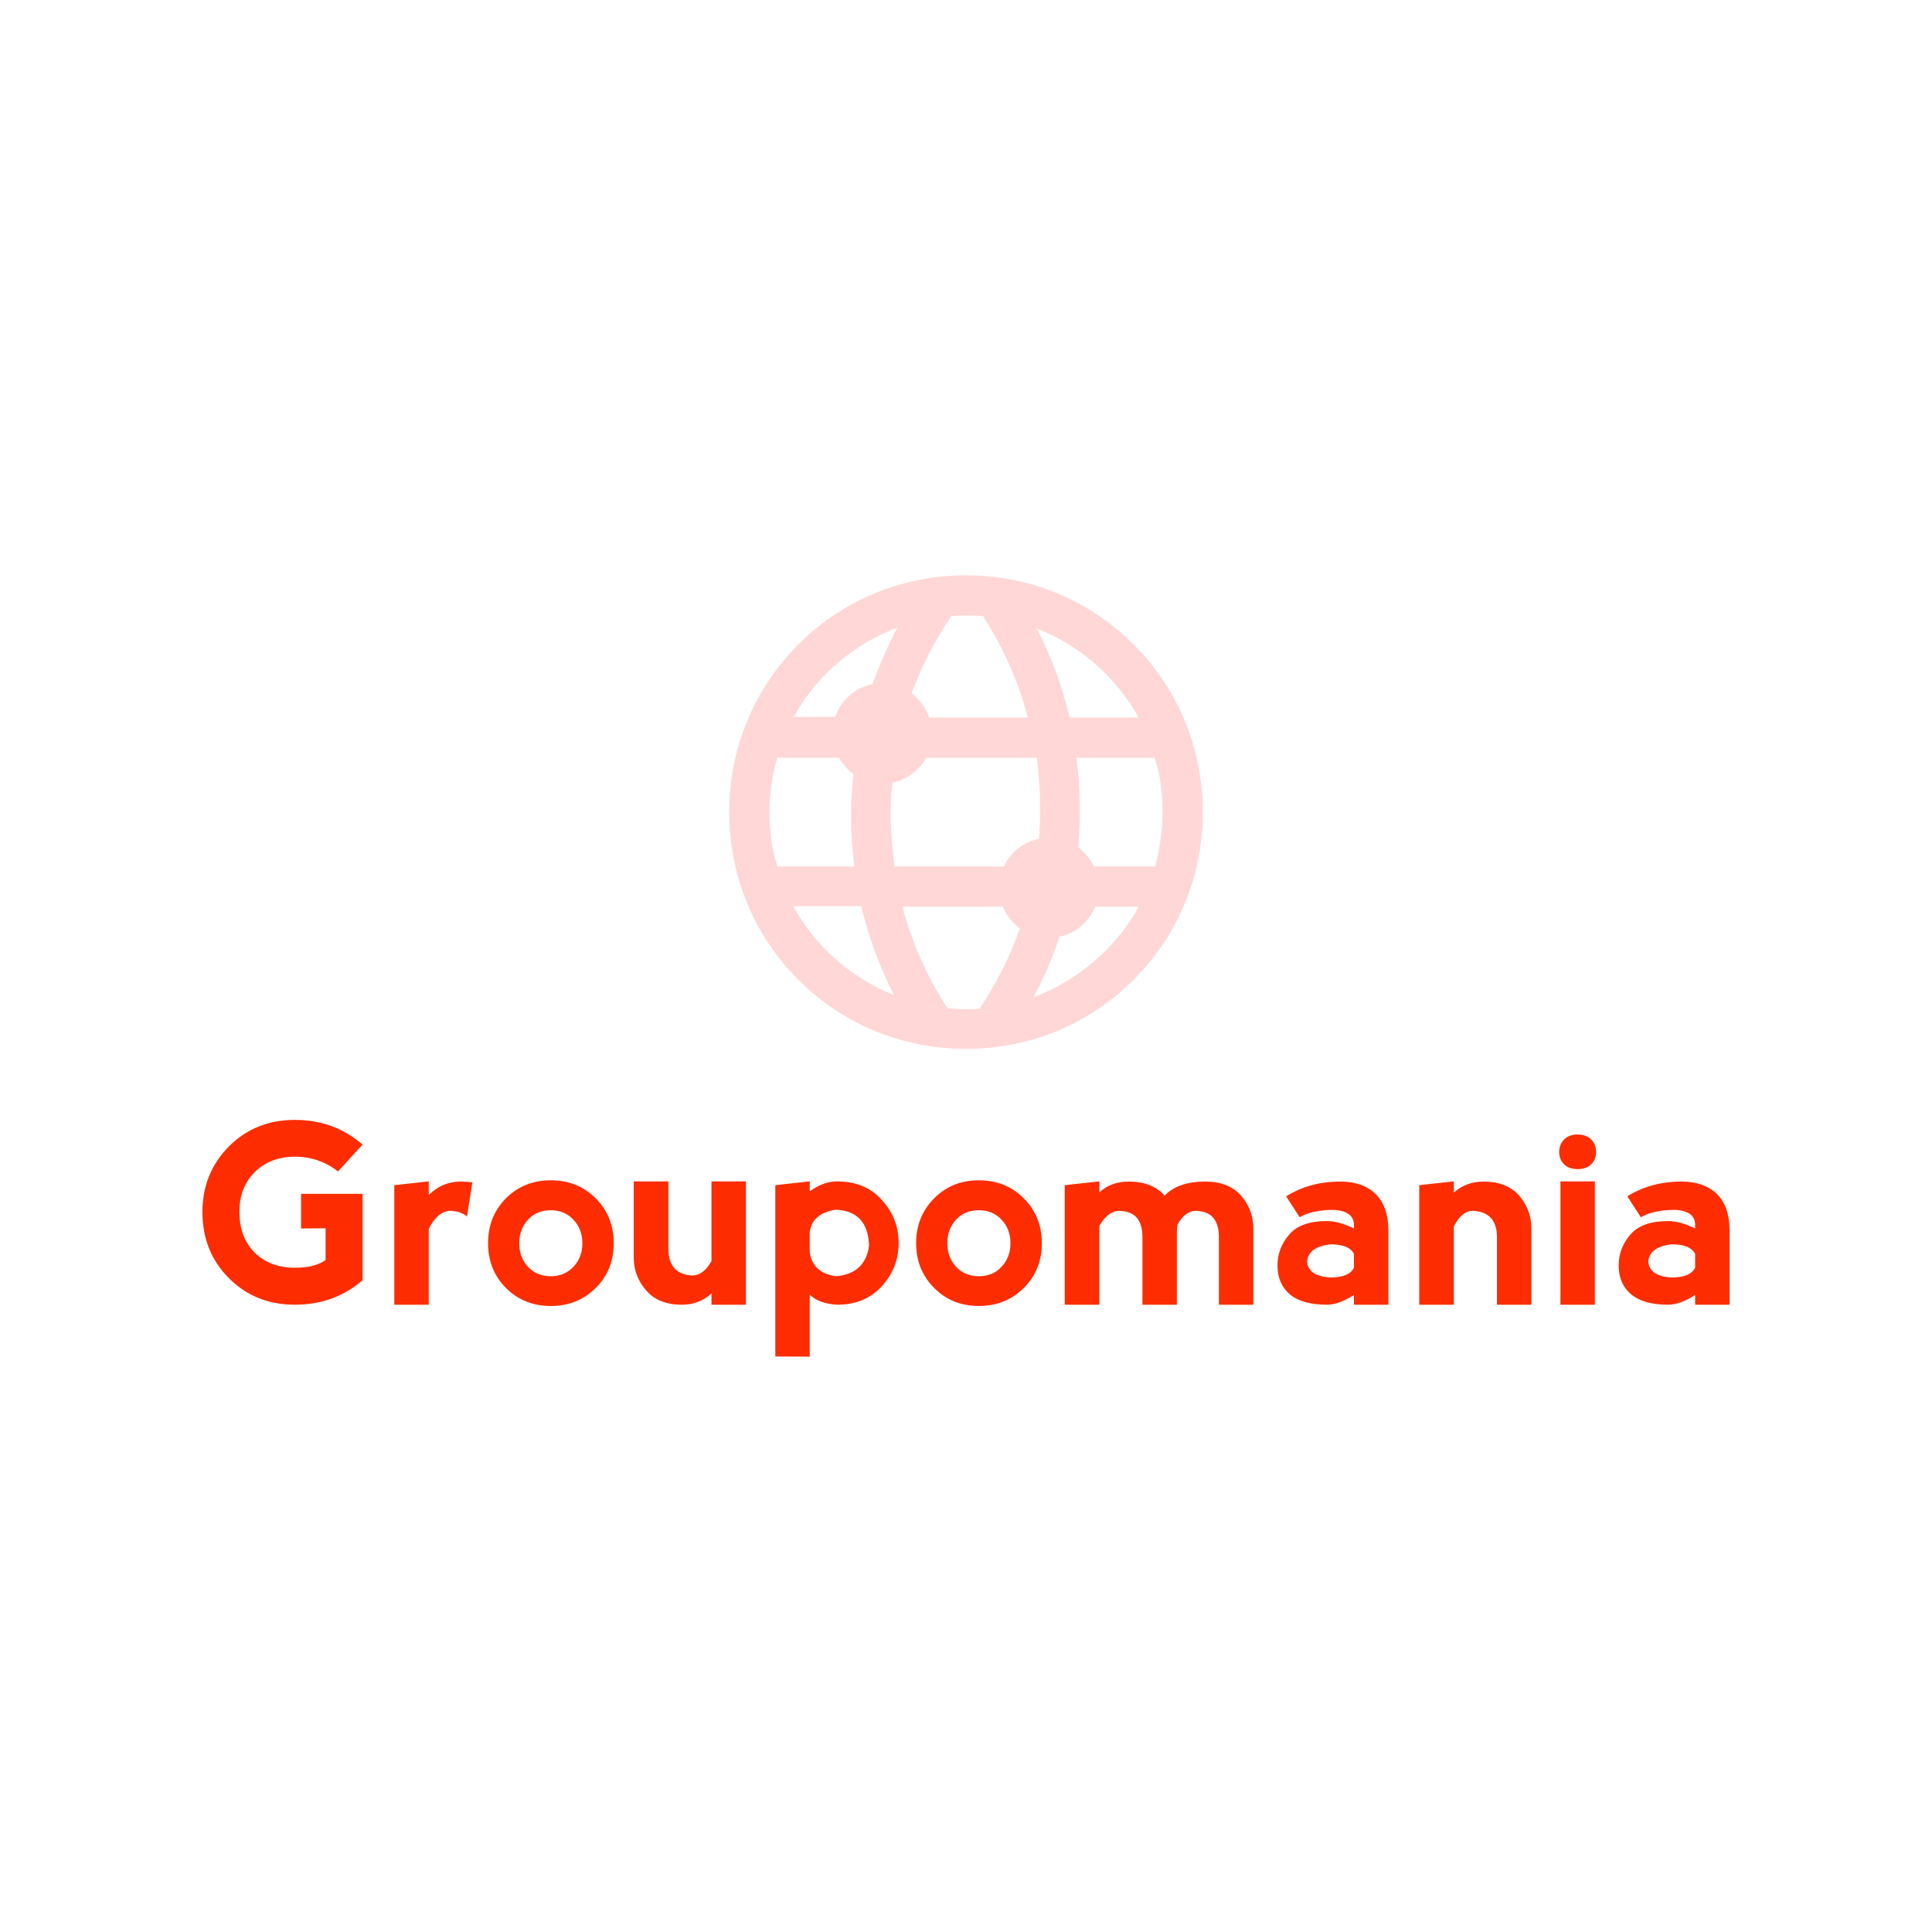
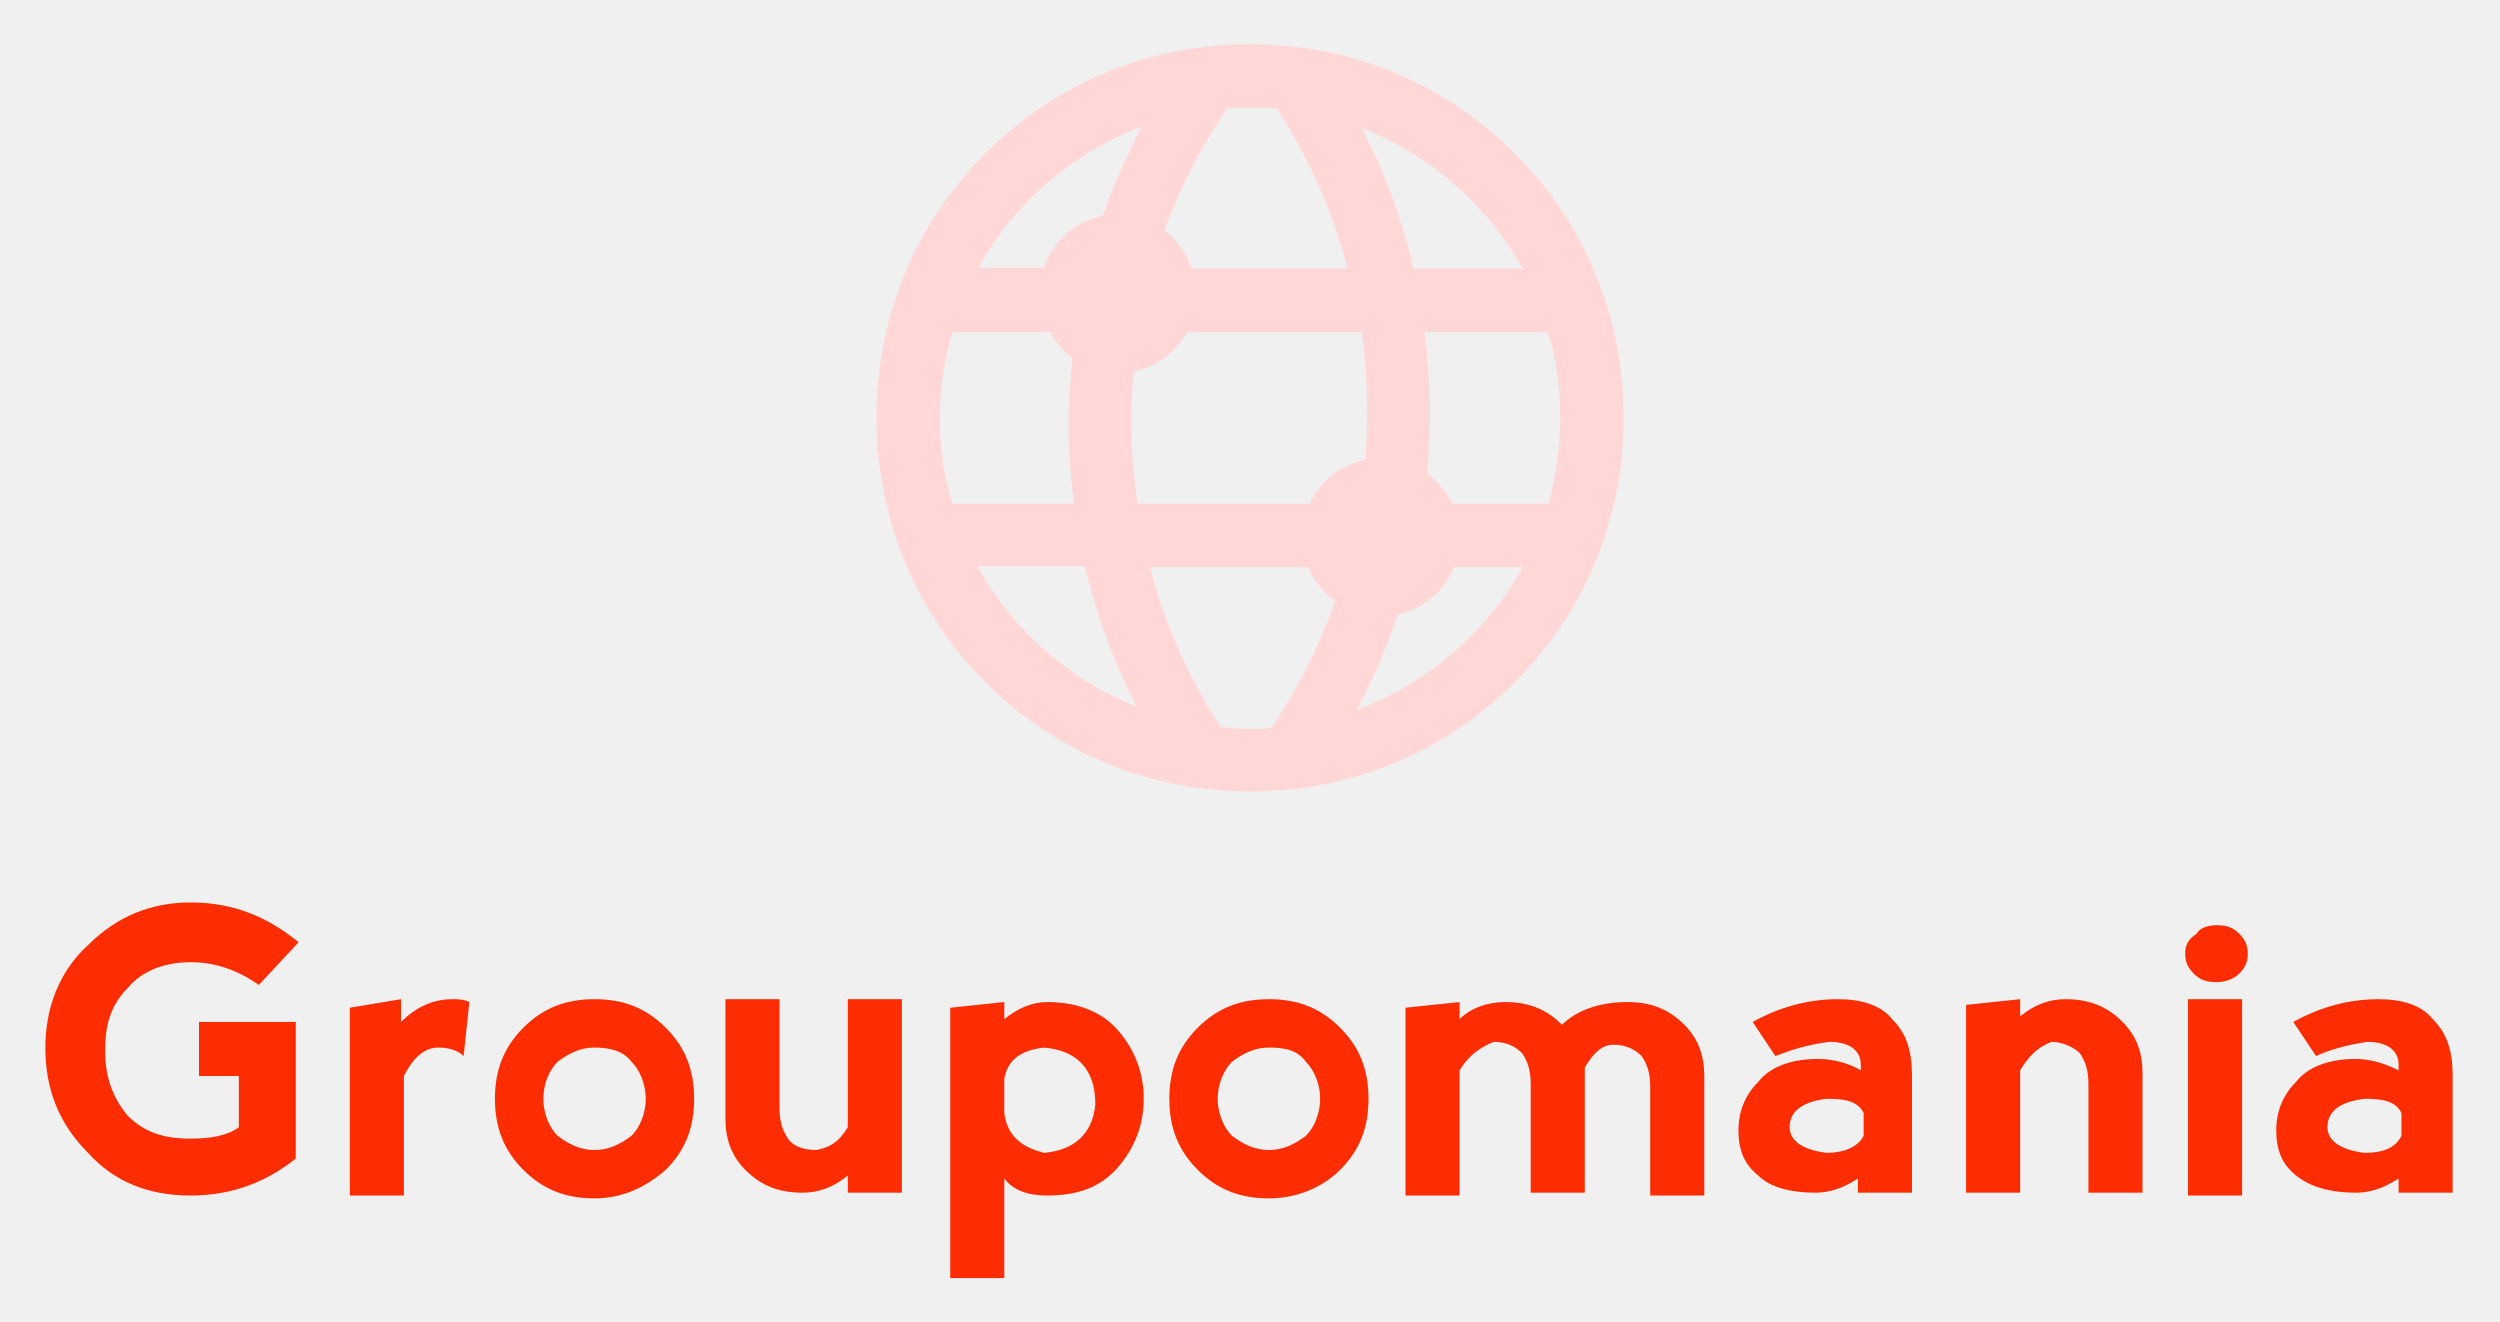
- <svg xmlns="http://www.w3.org/2000/svg" data-v-1084b650="" viewBox="0 0 300 300">
-   <rect data-v-1084b650="" fill="#FFFFFF" x="0" y="0" width="300px" height="300px" class="logo-background-square" />
-   <g data-v-1084b650="" id="7e319840-739a-a0f1-f316-ea813584ba79" fill="#FD2D01" transform="matrix(2.8,0,0,2.8,30.622,167.1206)">
-     <path d="M5.41 12.67L5.41 12.67Q3.23 12.67 1.76 11.20L1.76 11.20L1.76 11.20Q0.29 9.73 0.29 7.53L0.29 7.53L0.29 7.53Q0.29 5.37 1.76 3.89L1.76 3.89L1.76 3.89Q3.23 2.42 5.41 2.42L5.41 2.42L5.41 2.42Q7.60 2.42 9.17 3.79L9.17 3.79L7.81 5.28L7.81 5.28Q6.76 4.46 5.41 4.46L5.41 4.46L5.41 4.46Q4.03 4.47 3.18 5.33L3.18 5.33L3.18 5.33Q2.34 6.18 2.34 7.51L2.34 7.51L2.34 7.51Q2.34 8.94 3.19 9.78L3.19 9.78L3.19 9.78Q4.04 10.62 5.42 10.62L5.42 10.62L5.42 10.62Q6.53 10.62 7.12 10.19L7.12 10.19L7.12 8.43L5.76 8.44L5.76 6.52L9.17 6.52L9.17 11.31L9.17 11.31Q7.61 12.67 5.41 12.67L5.41 12.67ZM12.84 5.83L12.84 6.59L12.84 6.59Q13.58 5.84 14.63 5.84L14.63 5.84L14.63 5.84Q14.96 5.84 15.26 5.89L15.26 5.89L14.96 7.78L14.96 7.78Q14.63 7.48 14.01 7.46L14.01 7.46L14.01 7.46Q13.31 7.51 12.84 8.47L12.84 8.47L12.84 12.67L10.93 12.67L10.93 6.04L12.84 5.83ZM19.61 12.74L19.61 12.74Q18.12 12.74 17.12 11.74L17.12 11.74L17.12 11.74Q16.13 10.74 16.13 9.26L16.13 9.26L16.13 9.26Q16.13 7.77 17.12 6.77L17.12 6.77L17.12 6.77Q18.12 5.77 19.61 5.77L19.61 5.77L19.61 5.77Q21.10 5.77 22.10 6.77L22.10 6.77L22.10 6.77Q23.10 7.77 23.10 9.26L23.10 9.26L23.10 9.26Q23.10 10.75 22.10 11.74L22.10 11.74L22.10 11.74Q21.10 12.74 19.61 12.74L19.61 12.74ZM19.61 11.09L19.61 11.09L19.61 11.09Q20.38 11.09 20.87 10.56L20.87 10.56L20.87 10.56Q21.36 10.04 21.36 9.26L21.36 9.26L21.36 9.26Q21.36 8.48 20.87 7.96L20.87 7.96L20.87 7.96Q20.38 7.43 19.60 7.43L19.60 7.43L19.60 7.43Q18.83 7.43 18.34 7.96L18.34 7.96L18.34 7.96Q17.86 8.48 17.86 9.26L17.86 9.26L17.86 9.26Q17.86 10.04 18.34 10.56L18.34 10.56L18.34 10.56Q18.83 11.09 19.61 11.09ZM28.52 10.25L28.52 10.25L28.52 5.83L30.43 5.83L30.43 12.67L28.52 12.67L28.52 12.05L28.52 12.05Q27.83 12.67 26.88 12.67L26.88 12.67L26.88 12.67Q25.58 12.67 24.90 11.88L24.90 11.88L24.90 11.88Q24.21 11.09 24.21 10.07L24.21 10.07L24.21 5.83L26.13 5.83L26.13 9.59L26.13 9.59Q26.13 10.27 26.47 10.65L26.47 10.65L26.47 10.65Q26.81 11.03 27.50 11.05L27.50 11.05L27.50 11.05Q28.10 11.01 28.52 10.25ZM33.97 15.55L32.06 15.54L32.06 6.04L33.97 5.83L33.97 6.38L33.97 6.38Q34.74 5.83 35.48 5.83L35.48 5.83L35.48 5.83Q37.05 5.83 37.97 6.86L37.97 6.86L37.97 6.86Q38.90 7.88 38.90 9.25L38.90 9.25L38.90 9.25Q38.90 10.62 37.97 11.64L37.97 11.64L37.97 11.64Q37.05 12.67 35.48 12.67L35.48 12.67L35.48 12.67Q34.45 12.60 33.97 12.11L33.97 12.11L33.97 15.55ZM33.97 8.63L33.97 8.63L33.97 9.74L33.97 9.74Q34.11 10.89 35.41 11.09L35.41 11.09L35.41 11.09Q37.05 10.96 37.26 9.39L37.26 9.39L37.26 9.39Q37.19 7.47 35.41 7.40L35.41 7.40L35.41 7.40Q34.11 7.61 33.97 8.63ZM43.35 12.74L43.35 12.74Q41.86 12.74 40.87 11.74L40.87 11.74L40.87 11.74Q39.87 10.74 39.87 9.26L39.87 9.26L39.87 9.26Q39.87 7.77 40.87 6.77L40.87 6.77L40.87 6.77Q41.86 5.77 43.35 5.77L43.35 5.77L43.35 5.77Q44.84 5.77 45.84 6.77L45.84 6.77L45.84 6.77Q46.84 7.77 46.84 9.26L46.84 9.26L46.84 9.26Q46.84 10.75 45.84 11.74L45.84 11.74L45.84 11.74Q44.84 12.74 43.35 12.74L43.35 12.74ZM43.35 11.09L43.35 11.09L43.35 11.09Q44.13 11.09 44.61 10.56L44.61 10.56L44.61 10.56Q45.10 10.04 45.10 9.26L45.10 9.26L45.10 9.26Q45.10 8.48 44.61 7.96L44.61 7.96L44.61 7.96Q44.13 7.43 43.34 7.43L43.34 7.43L43.34 7.43Q42.57 7.43 42.08 7.96L42.08 7.96L42.08 7.96Q41.60 8.48 41.60 9.26L41.60 9.26L41.60 9.26Q41.60 10.04 42.08 10.56L42.08 10.56L42.08 10.56Q42.57 11.09 43.35 11.09ZM50.03 8.30L50.03 8.30L50.03 12.67L48.11 12.67L48.11 6.04L50.03 5.83L50.03 6.44L50.03 6.44Q50.67 5.84 51.67 5.84L51.67 5.84L51.67 5.84Q52.96 5.84 53.65 6.62L53.65 6.62L53.65 6.62Q54.40 5.84 55.90 5.84L55.90 5.84L55.90 5.84Q57.20 5.84 57.89 6.62L57.89 6.62L57.89 6.62Q58.57 7.41 58.57 8.44L58.57 8.44L58.57 12.67L56.66 12.67L56.66 8.91L56.66 8.91Q56.66 8.23 56.35 7.85L56.35 7.85L56.35 7.85Q56.04 7.48 55.35 7.46L55.35 7.46L55.35 7.46Q54.78 7.50 54.37 8.21L54.37 8.21L54.37 8.21Q54.33 8.42 54.33 8.64L54.33 8.64L54.33 12.67L52.42 12.67L52.42 8.91L52.42 8.91Q52.42 8.23 52.11 7.85L52.11 7.85L52.11 7.85Q51.80 7.48 51.11 7.46L51.11 7.46L51.11 7.46Q50.48 7.50 50.03 8.30ZM61.14 7.82L60.39 6.66L60.39 6.66Q61.69 5.84 63.40 5.84L63.40 5.84L63.40 5.84Q64.63 5.84 65.34 6.52L65.34 6.52L65.34 6.52Q66.06 7.21 66.06 8.57L66.06 8.57L66.06 12.67L64.15 12.67L64.15 12.13L64.15 12.13Q63.31 12.67 62.64 12.67L62.64 12.67L62.64 12.67Q61.28 12.67 60.59 12.09L60.59 12.09L60.59 12.09Q59.91 11.51 59.91 10.49L59.91 10.49L59.91 10.49Q59.91 9.53 60.56 8.78L60.56 8.78L60.56 8.78Q61.20 8.03 62.64 8.03L62.64 8.03L62.64 8.03Q63.31 8.03 64.15 8.44L64.15 8.44L64.15 8.23L64.15 8.23Q64.13 7.48 63.05 7.41L63.05 7.41L63.05 7.41Q61.82 7.41 61.14 7.82L61.14 7.82ZM64.15 10.62L64.15 10.62L64.15 9.85L64.15 9.85Q63.88 9.32 62.85 9.32L62.85 9.32L62.85 9.32Q61.62 9.46 61.55 10.28L61.55 10.28L61.55 10.28Q61.62 11.09 62.85 11.16L62.85 11.16L62.85 11.16Q63.88 11.16 64.15 10.62ZM69.69 8.33L69.69 8.33L69.69 12.67L67.77 12.67L67.77 6.04L69.69 5.83L69.69 6.45L69.69 6.45Q70.38 5.84 71.33 5.84L71.33 5.84L71.33 5.84Q72.63 5.84 73.31 6.62L73.31 6.62L73.31 6.62Q73.99 7.41 73.99 8.44L73.99 8.44L73.99 12.67L72.08 12.67L72.08 8.91L72.08 8.91Q72.08 8.23 71.74 7.85L71.74 7.85L71.74 7.85Q71.39 7.48 70.70 7.46L70.70 7.46L70.70 7.46Q70.11 7.50 69.69 8.33ZM77.51 12.67L75.60 12.67L75.60 5.83L77.51 5.83L77.51 12.67ZM75.53 4.20L75.53 4.20L75.53 4.20Q75.53 4.61 75.80 4.88L75.80 4.88L75.80 4.88Q76.08 5.15 76.56 5.15L76.56 5.15L76.56 5.15Q77.03 5.15 77.31 4.88L77.31 4.88L77.31 4.88Q77.58 4.61 77.58 4.20L77.58 4.20L77.58 4.20Q77.58 3.79 77.31 3.51L77.31 3.51L77.31 3.51Q77.03 3.23 76.54 3.23L76.54 3.23L76.54 3.23Q76.08 3.23 75.80 3.51L75.80 3.51L75.80 3.51Q75.53 3.79 75.53 4.20ZM80.06 7.82L79.31 6.66L79.31 6.66Q80.61 5.84 82.32 5.84L82.32 5.84L82.32 5.84Q83.55 5.84 84.27 6.52L84.27 6.52L84.27 6.52Q84.98 7.21 84.98 8.57L84.98 8.57L84.98 12.67L83.07 12.67L83.07 12.13L83.07 12.13Q82.24 12.67 81.57 12.67L81.57 12.67L81.57 12.67Q80.20 12.67 79.52 12.09L79.52 12.09L79.52 12.09Q78.83 11.51 78.83 10.49L78.83 10.49L78.83 10.49Q78.83 9.53 79.48 8.78L79.48 8.78L79.48 8.78Q80.12 8.03 81.57 8.03L81.57 8.03L81.57 8.03Q82.23 8.03 83.07 8.44L83.07 8.44L83.07 8.23L83.07 8.23Q83.06 7.48 81.98 7.41L81.98 7.41L81.98 7.41Q80.75 7.41 80.06 7.82L80.06 7.82ZM83.07 10.62L83.07 10.62L83.07 9.85L83.07 9.85Q82.80 9.32 81.77 9.32L81.77 9.32L81.77 9.32Q80.54 9.46 80.47 10.28L80.47 10.28L80.47 10.28Q80.54 11.09 81.77 11.16L81.77 11.16L81.77 11.16Q82.80 11.16 83.07 10.62Z" />
+ <svg xmlns="http://www.w3.org/2000/svg" version="1.1" id="Layer_1" x="0px" y="0px" viewBox="-22 136 246 130" style="enable-background:new -22 136 246 130;" xml:space="preserve">
+   <style type="text/css">
+ 	.st0{fill:#FD2D01;}
+ 	.st1{fill:#FFD7D7;}
+ </style>
+   <g id="_x37_e319840-739a-a0f1-f316-ea813584ba79" transform="matrix(2.8,0,0,2.8,30.622,167.1206)">
+     <path class="st0" d="M-12.1,30.9L-12.1,30.9c-1.5,0-2.7-0.5-3.6-1.5l0,0l0,0c-1-1-1.5-2.2-1.5-3.7l0,0l0,0c0-1.4,0.5-2.7,1.5-3.6   l0,0l0,0c1-1,2.2-1.5,3.6-1.5l0,0l0,0c1.5,0,2.7,0.5,3.8,1.4l0,0l-1.4,1.5l0,0c-0.7-0.5-1.5-0.8-2.4-0.8l0,0l0,0   c-0.9,0-1.7,0.3-2.2,0.9l0,0l0,0c-0.6,0.6-0.8,1.3-0.8,2.2l0,0l0,0c0,1,0.3,1.7,0.8,2.3l0,0l0,0c0.6,0.6,1.3,0.8,2.2,0.8l0,0l0,0   c0.7,0,1.3-0.1,1.7-0.4l0,0v-1.8l-1.4,0v-1.9h3.4v4.8l0,0C-9.4,30.4-10.6,30.9-12.1,30.9L-12.1,30.9z M-4.7,24v0.8l0,0   c0.5-0.5,1.1-0.8,1.8-0.8l0,0l0,0c0.2,0,0.4,0,0.6,0.1l0,0L-2.5,26l0,0c-0.2-0.2-0.5-0.3-0.9-0.3l0,0l0,0c-0.5,0-0.9,0.4-1.2,1l0,0   v4.2h-1.9v-6.6L-4.7,24z M2.1,31L2.1,31c-1,0-1.8-0.3-2.5-1l0,0l0,0c-0.7-0.7-1-1.5-1-2.5l0,0l0,0c0-1,0.3-1.8,1-2.5l0,0l0,0   c0.7-0.7,1.5-1,2.5-1l0,0l0,0c1,0,1.8,0.3,2.5,1l0,0l0,0c0.7,0.7,1,1.5,1,2.5l0,0l0,0c0,1-0.3,1.8-1,2.5l0,0l0,0   C3.9,30.6,3.1,31,2.1,31L2.1,31z M2.1,29.3L2.1,29.3L2.1,29.3c0.5,0,0.9-0.2,1.3-0.5l0,0l0,0c0.3-0.3,0.5-0.8,0.5-1.3l0,0l0,0   c0-0.5-0.2-1-0.5-1.3l0,0l0,0c-0.3-0.4-0.8-0.5-1.3-0.5l0,0l0,0c-0.5,0-0.9,0.2-1.3,0.5l0,0l0,0c-0.3,0.3-0.5,0.8-0.5,1.3l0,0l0,0   c0,0.5,0.2,1,0.5,1.3l0,0l0,0C1.2,29.1,1.6,29.3,2.1,29.3z M11,28.5L11,28.5V24h1.9v6.8H11v-0.6l0,0c-0.5,0.4-1,0.6-1.6,0.6l0,0   l0,0c-0.9,0-1.5-0.3-2-0.8l0,0l0,0c-0.5-0.5-0.7-1.1-0.7-1.8l0,0V24h1.9v3.8l0,0c0,0.5,0.1,0.8,0.3,1.1l0,0l0,0   c0.2,0.3,0.6,0.4,1,0.4l0,0l0,0C10.4,29.2,10.7,29,11,28.5z M16.5,33.8l-1.9,0v-9.5l1.9-0.2v0.6l0,0c0.5-0.4,1-0.6,1.5-0.6l0,0l0,0   c1,0,1.9,0.3,2.5,1l0,0l0,0c0.6,0.7,0.9,1.5,0.9,2.4l0,0l0,0c0,0.9-0.3,1.7-0.9,2.4l0,0l0,0c-0.6,0.7-1.4,1-2.5,1l0,0l0,0   c-0.7,0-1.2-0.2-1.5-0.6l0,0V33.8z M16.5,26.8L16.5,26.8V28l0,0c0.1,0.8,0.6,1.2,1.4,1.4l0,0l0,0c1.1-0.1,1.7-0.7,1.8-1.7l0,0l0,0   c0-1.3-0.7-1.9-1.8-2l0,0l0,0C17,25.8,16.6,26.2,16.5,26.8z M25.8,31L25.8,31c-1,0-1.8-0.3-2.5-1l0,0l0,0c-0.7-0.7-1-1.5-1-2.5l0,0   l0,0c0-1,0.3-1.8,1-2.5l0,0l0,0c0.7-0.7,1.5-1,2.5-1l0,0l0,0c1,0,1.8,0.3,2.5,1l0,0l0,0c0.7,0.7,1,1.5,1,2.5l0,0l0,0   c0,1-0.3,1.8-1,2.5l0,0l0,0C27.7,30.6,26.8,31,25.8,31L25.8,31z M25.8,29.3L25.8,29.3L25.8,29.3c0.5,0,0.9-0.2,1.3-0.5l0,0l0,0   c0.3-0.3,0.5-0.8,0.5-1.3l0,0l0,0c0-0.5-0.2-1-0.5-1.3l0,0l0,0c-0.3-0.4-0.7-0.5-1.3-0.5l0,0l0,0c-0.5,0-0.9,0.2-1.3,0.5l0,0l0,0   c-0.3,0.3-0.5,0.8-0.5,1.3l0,0l0,0c0,0.5,0.2,1,0.5,1.3l0,0l0,0C24.9,29.1,25.3,29.3,25.8,29.3z M32.5,26.5L32.5,26.5v4.4h-1.9   v-6.6l1.9-0.2v0.6l0,0c0.4-0.4,1-0.6,1.6-0.6l0,0l0,0c0.9,0,1.5,0.3,2,0.8l0,0l0,0c0.5-0.5,1.3-0.8,2.3-0.8l0,0l0,0   c0.9,0,1.5,0.3,2,0.8l0,0l0,0c0.5,0.5,0.7,1.1,0.7,1.8l0,0v4.2h-1.9v-3.8l0,0c0-0.5-0.1-0.8-0.3-1.1l0,0l0,0   c-0.2-0.2-0.5-0.4-1-0.4l0,0l0,0c-0.4,0-0.7,0.3-1,0.8l0,0l0,0c0,0.1,0,0.3,0,0.4l0,0v4h-1.9v-3.8l0,0c0-0.5-0.1-0.8-0.3-1.1l0,0   l0,0c-0.2-0.2-0.5-0.4-1-0.4l0,0l0,0C33.2,25.7,32.8,26,32.5,26.5z M43.6,26l-0.8-1.2l0,0c0.9-0.5,1.9-0.8,3-0.8l0,0l0,0   c0.8,0,1.5,0.2,1.9,0.7l0,0l0,0c0.5,0.5,0.7,1.1,0.7,2l0,0v4.1h-1.9v-0.5l0,0c-0.6,0.4-1.1,0.5-1.5,0.5l0,0l0,0   c-0.9,0-1.6-0.2-2-0.6l0,0l0,0c-0.5-0.4-0.7-0.9-0.7-1.6l0,0l0,0c0-0.6,0.2-1.2,0.7-1.7l0,0l0,0c0.4-0.5,1.1-0.8,2.1-0.8l0,0l0,0   c0.4,0,1,0.1,1.5,0.4l0,0v-0.2l0,0c0-0.5-0.4-0.8-1.1-0.8l0,0l0,0C44.7,25.6,44.1,25.8,43.6,26L43.6,26z M46.7,28.8L46.7,28.8v-0.8   l0,0c-0.2-0.4-0.6-0.5-1.3-0.5l0,0l0,0c-0.8,0.1-1.3,0.4-1.3,1l0,0l0,0c0,0.5,0.5,0.8,1.3,0.9l0,0l0,0C46,29.4,46.5,29.2,46.7,28.8   z M52.2,26.5L52.2,26.5v4.3h-1.9v-6.6l1.9-0.2v0.6l0,0c0.5-0.4,1-0.6,1.6-0.6l0,0l0,0c0.9,0,1.5,0.3,2,0.8l0,0l0,0   c0.5,0.5,0.7,1.1,0.7,1.8l0,0v4.2h-1.9v-3.8l0,0c0-0.5-0.1-0.8-0.3-1.1l0,0l0,0c-0.2-0.2-0.6-0.4-1-0.4l0,0l0,0   C52.8,25.7,52.5,26,52.2,26.5z M60,30.9h-1.9V24H60V30.9z M58,22.4L58,22.4L58,22.4c0,0.3,0.1,0.5,0.3,0.7l0,0l0,0   c0.2,0.2,0.4,0.3,0.8,0.3l0,0l0,0c0.3,0,0.6-0.1,0.8-0.3l0,0l0,0c0.2-0.2,0.3-0.4,0.3-0.7l0,0l0,0c0-0.3-0.1-0.5-0.3-0.7l0,0l0,0   c-0.2-0.2-0.4-0.3-0.8-0.3l0,0l0,0c-0.3,0-0.6,0.1-0.7,0.3l0,0l0,0C58.1,21.9,58,22.1,58,22.4z M62.6,26l-0.8-1.2l0,0   c0.9-0.5,1.9-0.8,3-0.8l0,0l0,0c0.8,0,1.5,0.2,1.9,0.7l0,0l0,0c0.5,0.5,0.7,1.1,0.7,2l0,0v4.1h-1.9v-0.5l0,0   c-0.6,0.4-1.1,0.5-1.5,0.5l0,0l0,0c-0.9,0-1.6-0.2-2.1-0.6l0,0l0,0c-0.5-0.4-0.7-0.9-0.7-1.6l0,0l0,0c0-0.6,0.2-1.2,0.7-1.7l0,0   l0,0c0.4-0.5,1.1-0.8,2.1-0.8l0,0l0,0c0.4,0,0.9,0.1,1.5,0.4l0,0v-0.2l0,0c0-0.5-0.4-0.8-1.1-0.8l0,0l0,0   C63.7,25.6,63,25.8,62.6,26L62.6,26z M65.6,28.8L65.6,28.8v-0.8l0,0c-0.2-0.4-0.6-0.5-1.3-0.5l0,0l0,0c-0.8,0.1-1.3,0.4-1.3,1l0,0   l0,0c0,0.5,0.5,0.8,1.3,0.9l0,0l0,0C65,29.4,65.4,29.2,65.6,28.8z" />
  </g>
-   <g data-v-1084b650="" id="4cb061db-73fa-16fe-1d0a-15980590225e" stroke="none" fill="#FFD7D7" transform="matrix(0.2931738,0,0,0.2931738,106.0239,82.12729)">
-     <svg viewBox="-205 207 100 100">
-       <switch>
-         <g>
-           <path d="M-155 298.8c11.2 0 21.7-4.3 29.6-12.2 7.9-7.9 12.2-18.4 12.2-29.6 0-11.2-4.3-21.7-12.2-29.6-7.9-7.9-18.4-12.2-29.6-12.2s-21.7 4.3-29.6 12.2c-7.9 7.9-12.2 18.4-12.2 29.6 0 11.2 4.3 21.7 12.2 29.6 7.9 7.9 18.4 12.2 29.6 12.2zm2.4-7.1c-.8.1-1.6.1-2.4.1-1.1 0-2.2-.1-3.3-.2-3.6-5.6-6.3-11.6-7.9-17.9h17.7c.6 1.5 1.7 2.9 3 3.8-1.7 5-4.1 9.7-7.1 14.2zm9.5-2c1.9-3.5 3.4-7 4.6-10.7 2.9-.6 5.2-2.6 6.3-5.3h7.7c-4 7.3-10.7 13-18.6 16zm22.8-32.7c0 3.3-.5 6.5-1.3 9.6h-10.8c-.6-1.3-1.6-2.5-2.8-3.4.2-2.2.3-4.4.3-6.6 0-3.1-.2-6.2-.6-9.2h13.8c1 3 1.4 6.3 1.4 9.6zm-4.2-16.7h-12.2c-1.3-5.5-3.2-10.7-5.8-15.7 7.6 2.9 14 8.6 18 15.7zm-17.4 16.3c0 1.7-.1 3.4-.2 5.1-2.8.6-5.1 2.4-6.2 4.9h-19.3c-.4-3-.7-6.1-.7-9.1 0-1.9.1-3.8.3-5.7 2.6-.5 4.7-2.2 6-4.4h19.5c.4 3 .6 6.1.6 9.2zm-15.7-34.2c.9-.1 1.8-.1 2.6-.1 1 0 2 0 3 .1 3.6 5.6 6.3 11.6 7.9 17.9h-17.4c-.6-1.7-1.7-3.2-3.1-4.3 1.8-4.8 4.1-9.3 7-13.6zm-9.5 2c-1.7 3.2-3.2 6.6-4.4 10-3.1.6-5.6 2.9-6.6 5.8h-7.3c3.9-7.1 10.4-12.8 18.3-15.8zm-22.6 32.6c0-3.3.5-6.6 1.4-9.6h10.9c.6 1.1 1.5 2.1 2.5 2.9-.2 2.4-.4 4.8-.4 7.2 0 3.1.2 6.1.6 9.1h-13.6c-1-3.1-1.4-6.3-1.4-9.6zm16.2 16.6c1.3 5.4 3.2 10.7 5.8 15.7-7.6-3-13.9-8.6-17.8-15.7h12z" />
-         </g>
-       </switch>
-     </svg>
+   <g id="_x34_cb061db-73fa-16fe-1d0a-15980590225e" transform="matrix(0.2931738,0,0,0.2931738,106.0239,82.12729)">
+     <g>
+       <path class="st1" d="M-17.1,449.4c33.6,0,65.1-12.9,88.8-36.6c23.7-23.7,36.6-55.2,36.6-88.8s-12.9-65.1-36.6-88.8    c-23.7-23.7-55.2-36.6-88.8-36.6s-65.1,12.9-88.8,36.6c-23.7,23.7-36.6,55.2-36.6,88.8s12.9,65.1,36.6,88.8    C-82.2,436.5-50.7,449.4-17.1,449.4z M-9.9,428.1c-2.4,0.3-4.8,0.3-7.2,0.3c-3.3,0-6.6-0.3-9.9-0.6C-37.8,411-45.9,393-50.7,374.1    H2.4c1.8,4.5,5.1,8.7,9,11.4C6.3,400.5-0.9,414.6-9.9,428.1z M18.6,422.1c5.7-10.5,10.2-21,13.8-32.1c8.7-1.8,15.6-7.8,18.9-15.9    h23.1C62.4,396,42.3,413.1,18.6,422.1z M87,324c0,9.9-1.5,19.5-3.9,28.8H50.7c-1.8-3.9-4.8-7.5-8.4-10.2    c0.6-6.6,0.9-13.2,0.9-19.8c0-9.3-0.6-18.6-1.8-27.6h41.4C85.8,304.2,87,314.1,87,324z M74.4,273.9H37.8    c-3.9-16.5-9.6-32.1-17.4-47.1C43.2,235.5,62.4,252.6,74.4,273.9z M22.2,322.8c0,5.1-0.3,10.2-0.6,15.3    c-8.4,1.8-15.3,7.2-18.6,14.7h-57.9c-1.2-9-2.1-18.3-2.1-27.3c0-5.7,0.3-11.4,0.9-17.1c7.8-1.5,14.1-6.6,18-13.2h58.5    C21.6,304.2,22.2,313.5,22.2,322.8L22.2,322.8z M-24.9,220.2c2.7-0.3,5.4-0.3,7.8-0.3c3,0,6,0,9,0.3C2.7,237,10.8,255,15.6,273.9    h-52.2c-1.8-5.1-5.1-9.6-9.3-12.9C-40.5,246.6-33.6,233.1-24.9,220.2L-24.9,220.2z M-53.4,226.2c-5.1,9.6-9.6,19.8-13.2,30    c-9.3,1.8-16.8,8.7-19.8,17.4h-21.9C-96.6,252.3-77.1,235.2-53.4,226.2z M-121.2,324c0-9.9,1.5-19.8,4.2-28.8h32.7    c1.8,3.3,4.5,6.3,7.5,8.7c-0.6,7.2-1.2,14.4-1.2,21.6c0,9.3,0.6,18.3,1.8,27.3H-117C-120,343.5-121.2,333.9-121.2,324z     M-72.6,373.8c3.9,16.2,9.6,32.1,17.4,47.1c-22.8-9-41.7-25.8-53.4-47.1H-72.6z" />
+     </g>
  </g>
</svg>
